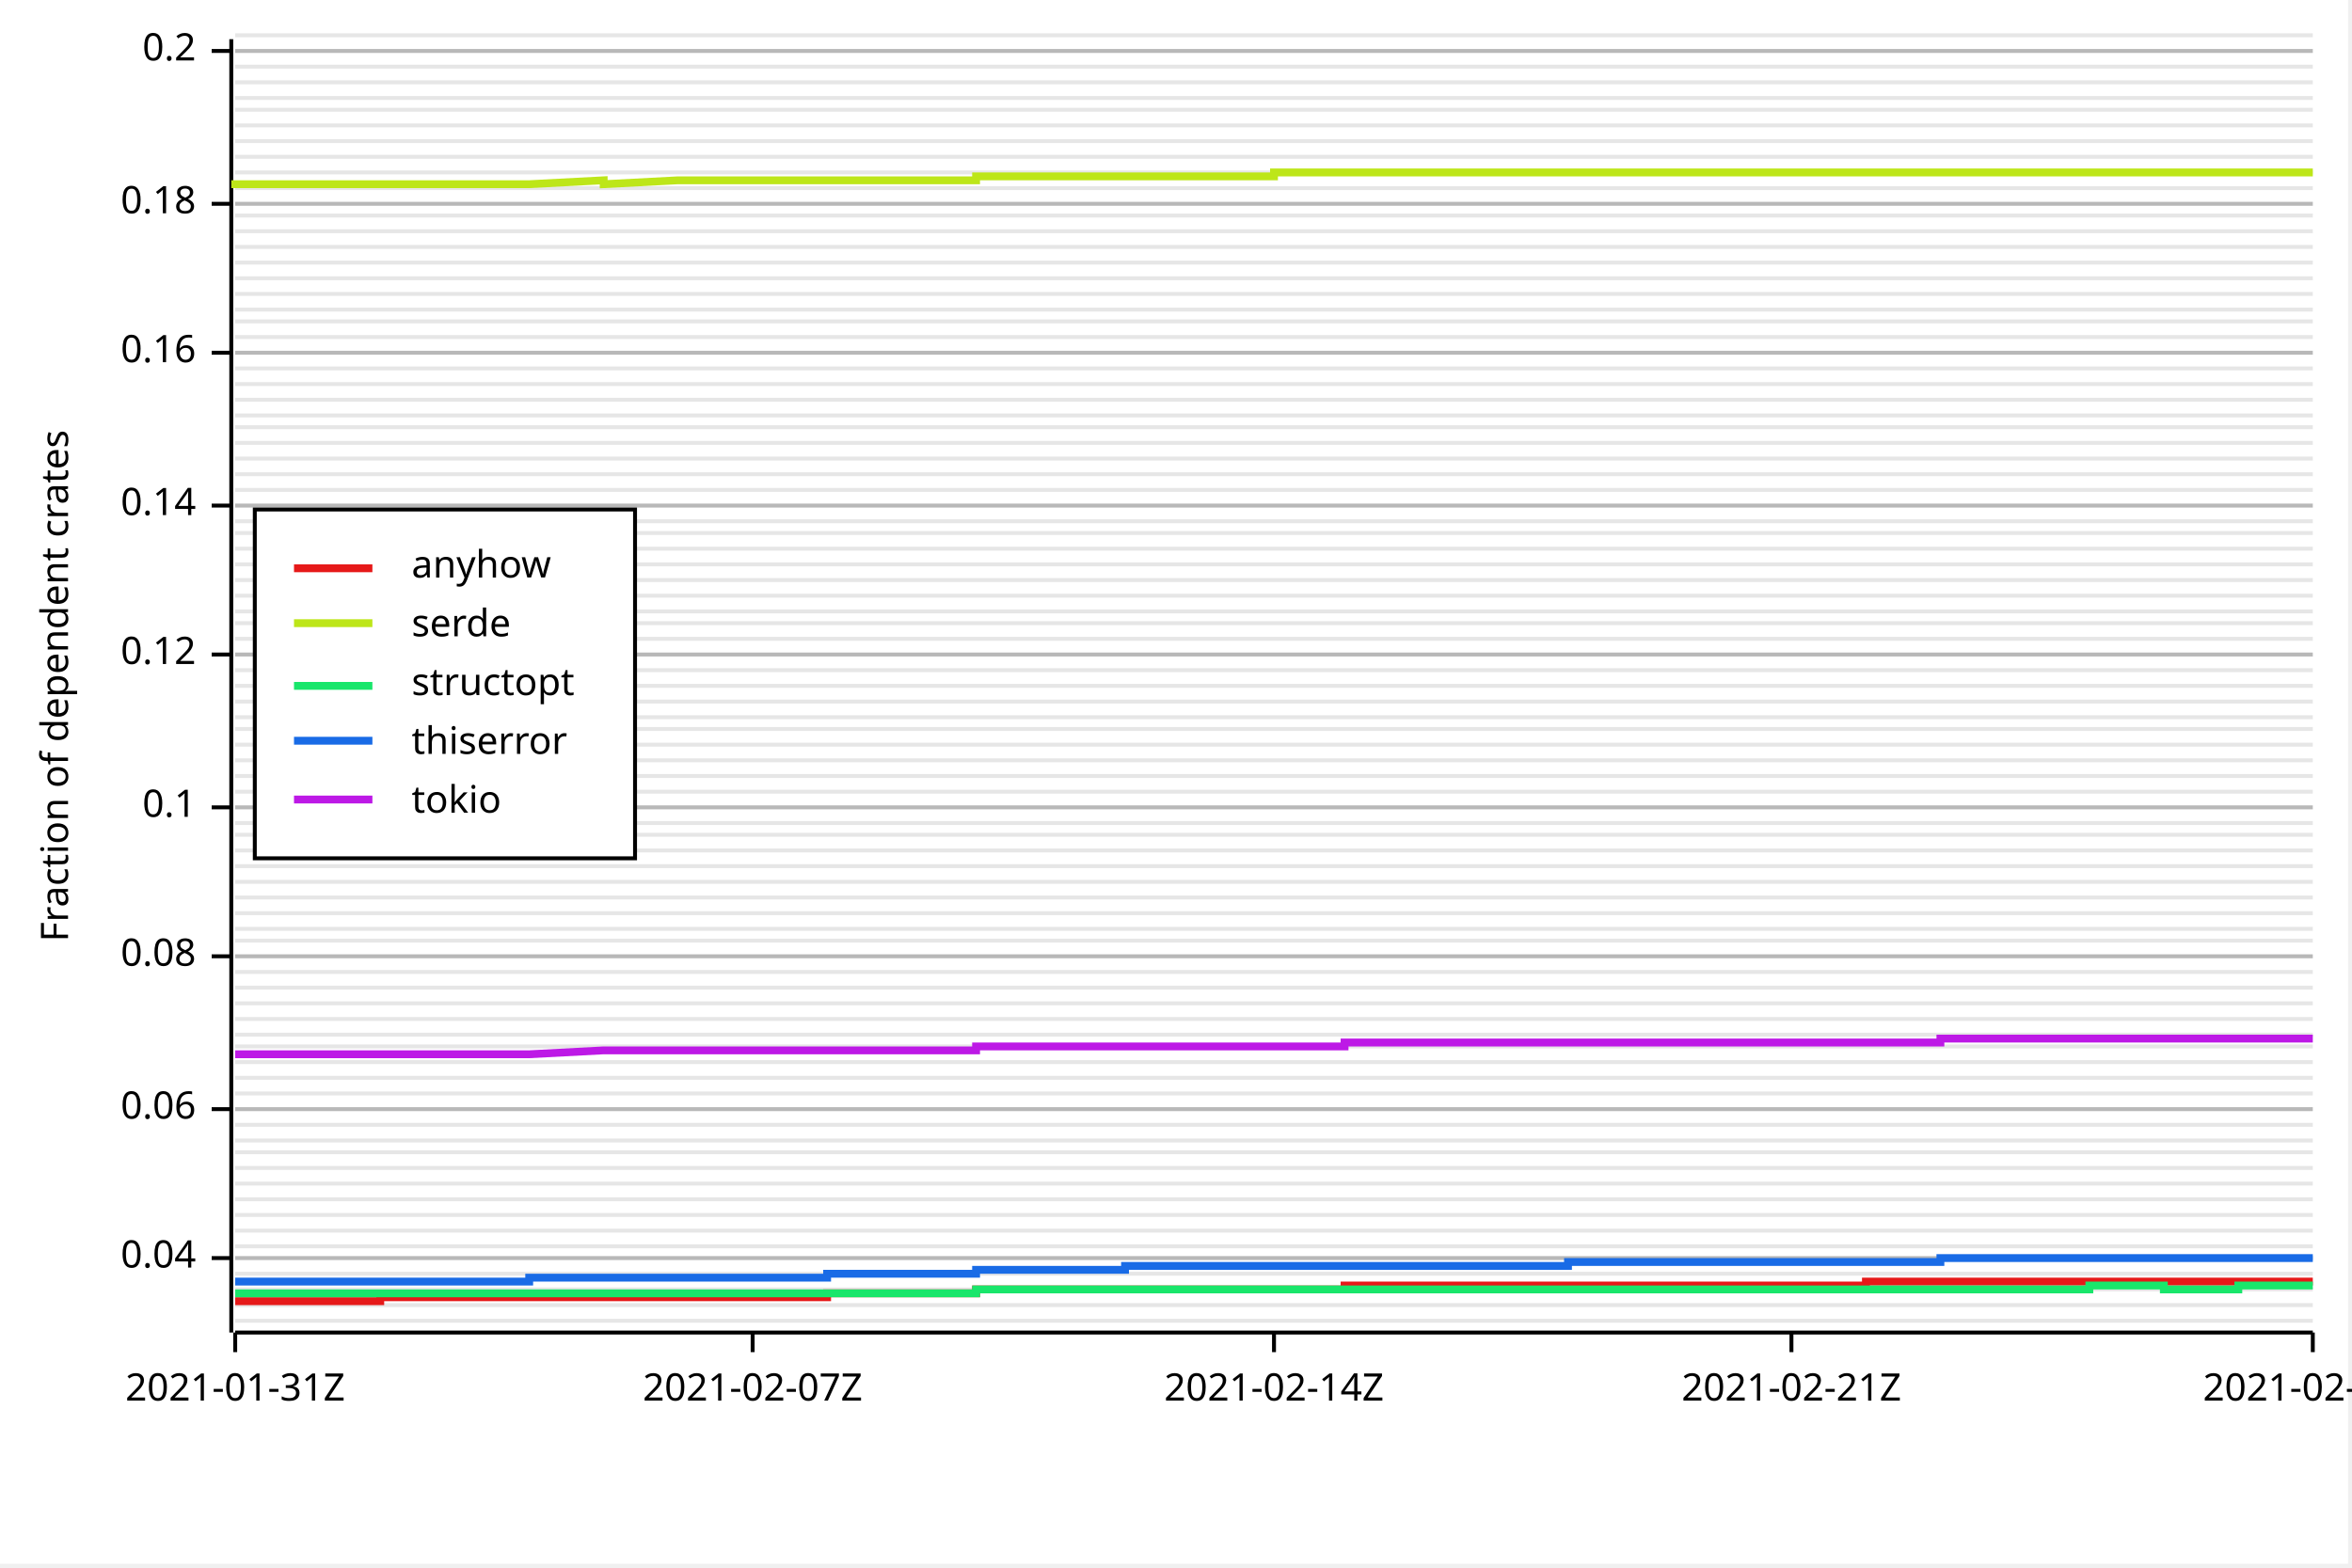
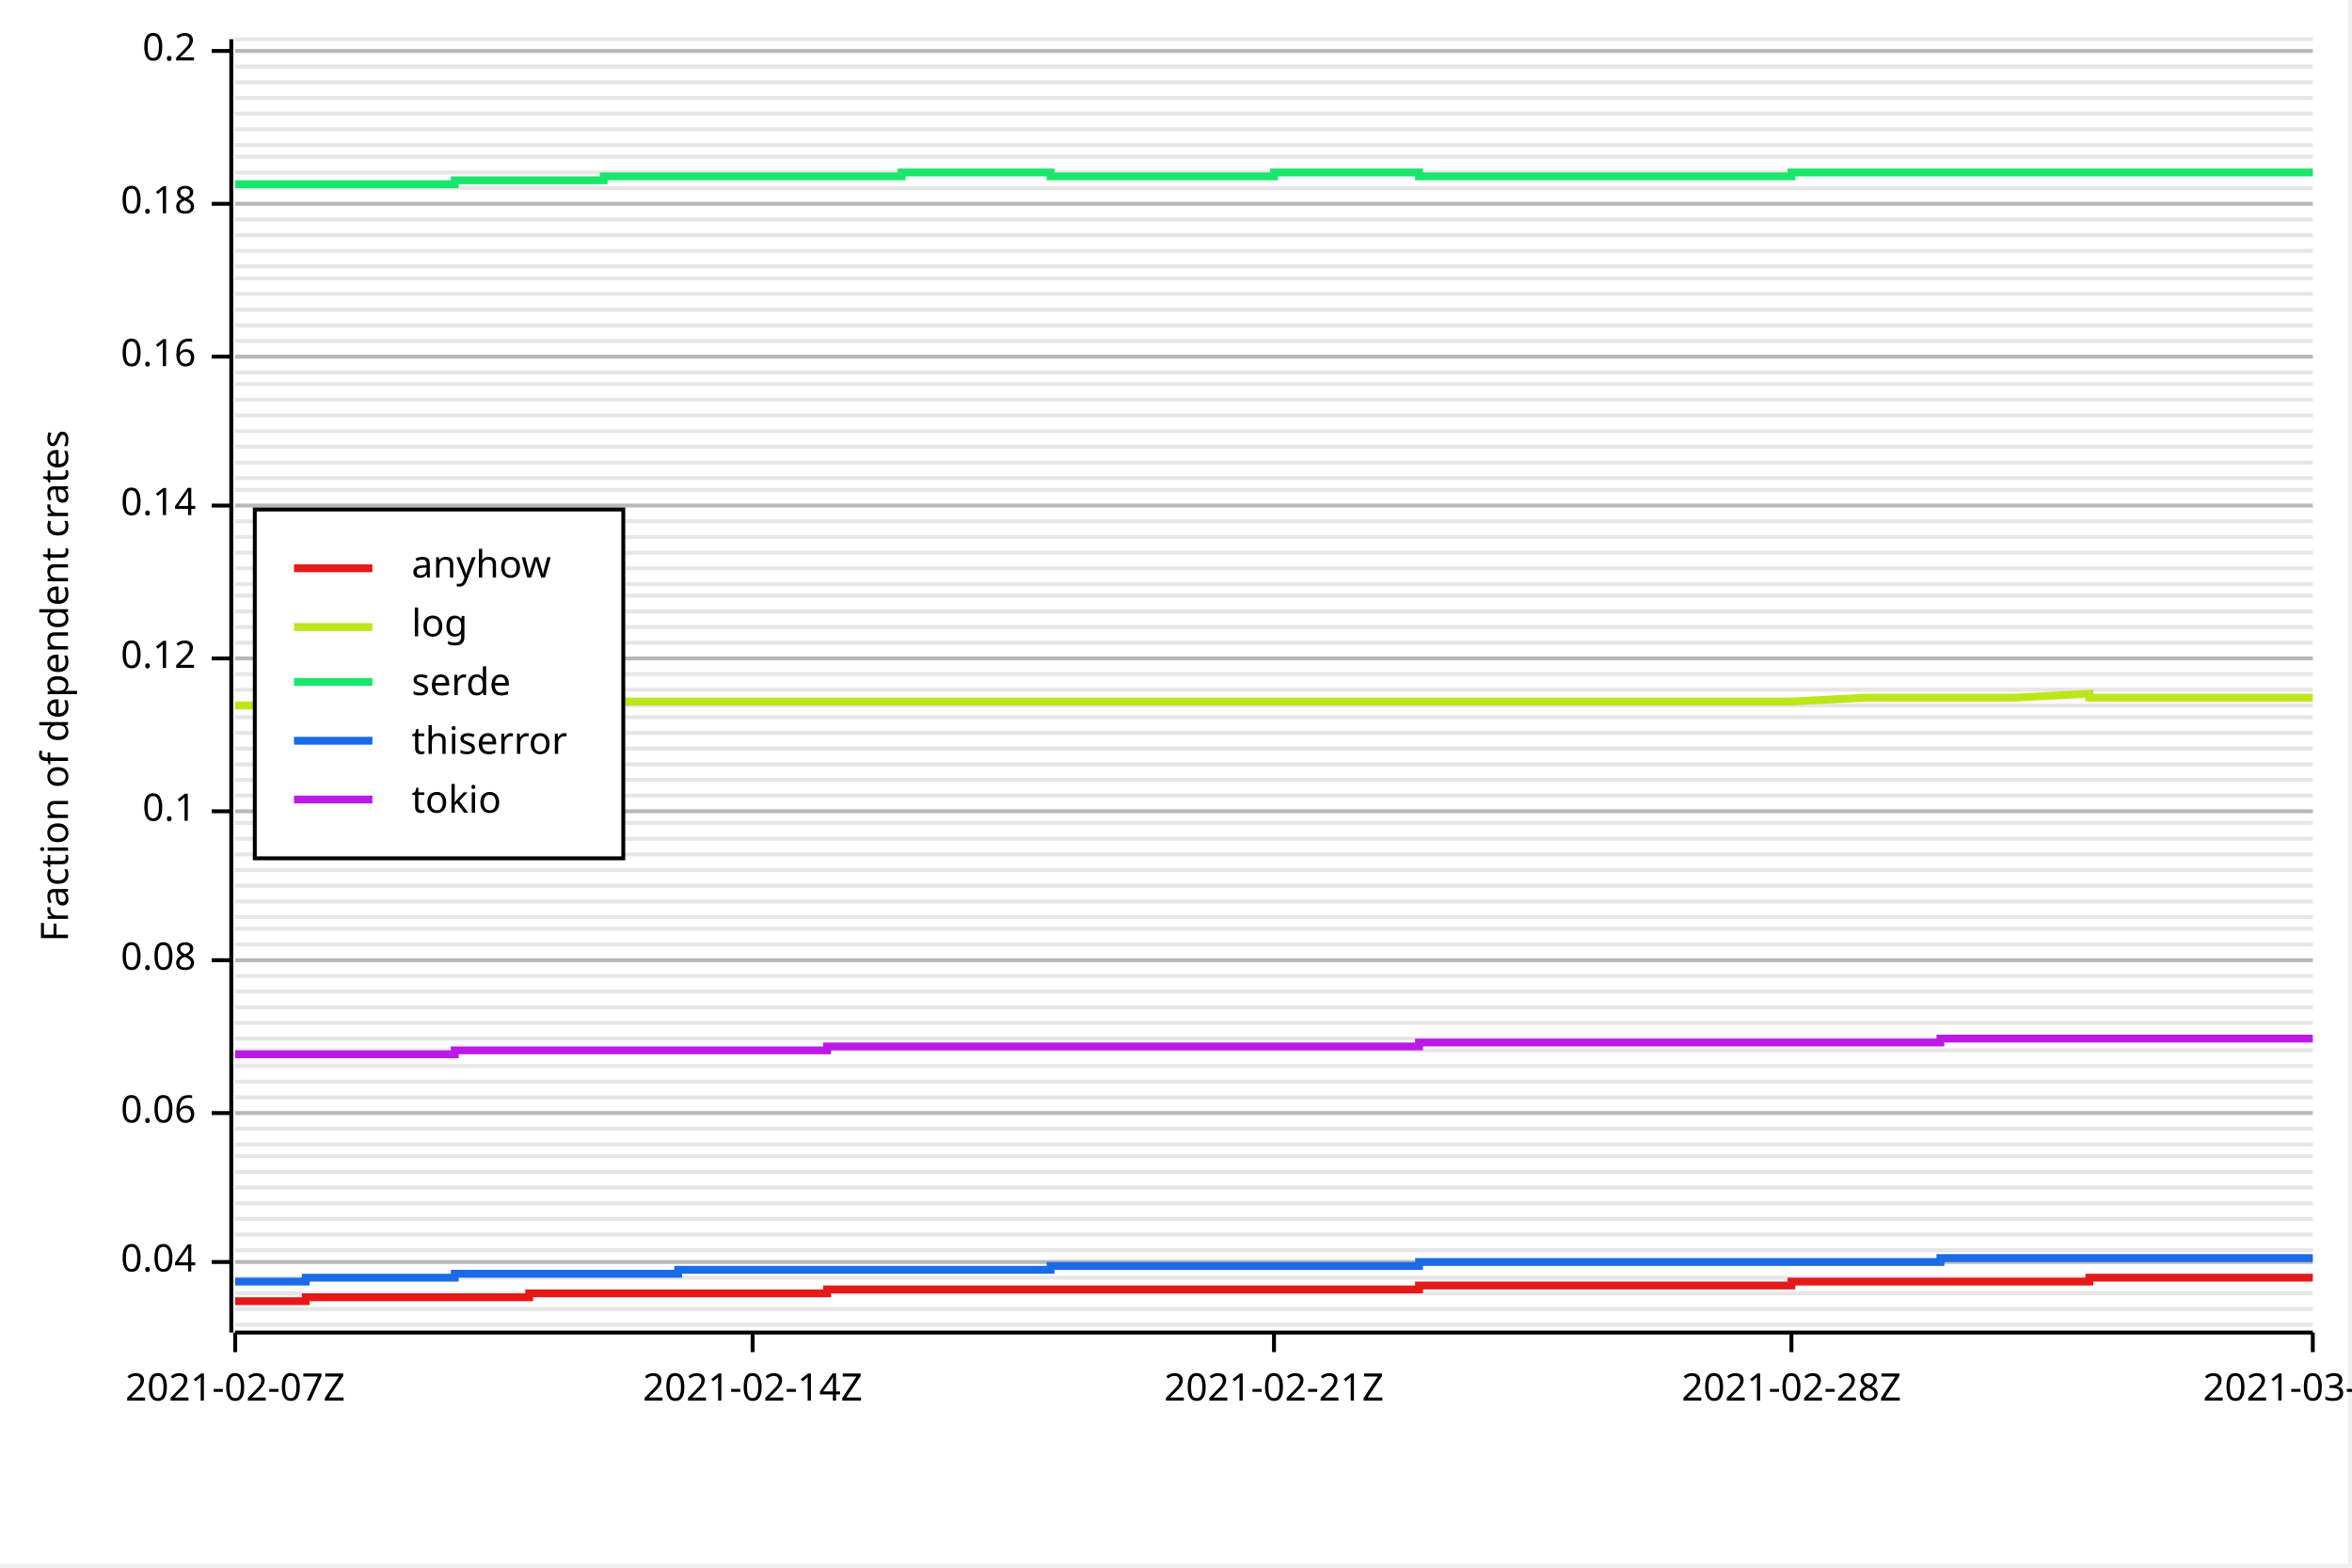
<svg xmlns="http://www.w3.org/2000/svg" width="600" height="400" viewBox="0 0 600 400">
  <rect x="0" y="0" width="599" height="399" opacity="1" fill="#FFFFFF" stroke="none" />
-   <line opacity="0.1" stroke="#000000" stroke-width="1" x1="60" y1="337" x2="590" y2="337" />
-   <line opacity="0.1" stroke="#000000" stroke-width="1" x1="60" y1="333" x2="590" y2="333" />
-   <line opacity="0.1" stroke="#000000" stroke-width="1" x1="60" y1="329" x2="590" y2="329" />
-   <line opacity="0.1" stroke="#000000" stroke-width="1" x1="60" y1="325" x2="590" y2="325" />
-   <line opacity="0.1" stroke="#000000" stroke-width="1" x1="60" y1="321" x2="590" y2="321" />
-   <line opacity="0.1" stroke="#000000" stroke-width="1" x1="60" y1="318" x2="590" y2="318" />
-   <line opacity="0.1" stroke="#000000" stroke-width="1" x1="60" y1="314" x2="590" y2="314" />
-   <line opacity="0.1" stroke="#000000" stroke-width="1" x1="60" y1="310" x2="590" y2="310" />
-   <line opacity="0.1" stroke="#000000" stroke-width="1" x1="60" y1="306" x2="590" y2="306" />
-   <line opacity="0.1" stroke="#000000" stroke-width="1" x1="60" y1="302" x2="590" y2="302" />
-   <line opacity="0.1" stroke="#000000" stroke-width="1" x1="60" y1="298" x2="590" y2="298" />
-   <line opacity="0.1" stroke="#000000" stroke-width="1" x1="60" y1="294" x2="590" y2="294" />
-   <line opacity="0.1" stroke="#000000" stroke-width="1" x1="60" y1="291" x2="590" y2="291" />
-   <line opacity="0.1" stroke="#000000" stroke-width="1" x1="60" y1="287" x2="590" y2="287" />
-   <line opacity="0.1" stroke="#000000" stroke-width="1" x1="60" y1="283" x2="590" y2="283" />
-   <line opacity="0.1" stroke="#000000" stroke-width="1" x1="60" y1="279" x2="590" y2="279" />
-   <line opacity="0.1" stroke="#000000" stroke-width="1" x1="60" y1="275" x2="590" y2="275" />
-   <line opacity="0.1" stroke="#000000" stroke-width="1" x1="60" y1="271" x2="590" y2="271" />
-   <line opacity="0.1" stroke="#000000" stroke-width="1" x1="60" y1="267" x2="590" y2="267" />
-   <line opacity="0.1" stroke="#000000" stroke-width="1" x1="60" y1="264" x2="590" y2="264" />
-   <line opacity="0.1" stroke="#000000" stroke-width="1" x1="60" y1="260" x2="590" y2="260" />
-   <line opacity="0.1" stroke="#000000" stroke-width="1" x1="60" y1="256" x2="590" y2="256" />
-   <line opacity="0.1" stroke="#000000" stroke-width="1" x1="60" y1="252" x2="590" y2="252" />
-   <line opacity="0.1" stroke="#000000" stroke-width="1" x1="60" y1="248" x2="590" y2="248" />
-   <line opacity="0.1" stroke="#000000" stroke-width="1" x1="60" y1="244" x2="590" y2="244" />
-   <line opacity="0.1" stroke="#000000" stroke-width="1" x1="60" y1="240" x2="590" y2="240" />
+   <line opacity="0.1" stroke="#000000" stroke-width="1" x1="60" y1="338" x2="590" y2="338" />
+   <line opacity="0.1" stroke="#000000" stroke-width="1" x1="60" y1="334" x2="590" y2="334" />
+   <line opacity="0.1" stroke="#000000" stroke-width="1" x1="60" y1="330" x2="590" y2="330" />
+   <line opacity="0.1" stroke="#000000" stroke-width="1" x1="60" y1="326" x2="590" y2="326" />
+   <line opacity="0.1" stroke="#000000" stroke-width="1" x1="60" y1="322" x2="590" y2="322" />
+   <line opacity="0.1" stroke="#000000" stroke-width="1" x1="60" y1="319" x2="590" y2="319" />
+   <line opacity="0.1" stroke="#000000" stroke-width="1" x1="60" y1="315" x2="590" y2="315" />
+   <line opacity="0.1" stroke="#000000" stroke-width="1" x1="60" y1="311" x2="590" y2="311" />
+   <line opacity="0.1" stroke="#000000" stroke-width="1" x1="60" y1="307" x2="590" y2="307" />
+   <line opacity="0.1" stroke="#000000" stroke-width="1" x1="60" y1="303" x2="590" y2="303" />
+   <line opacity="0.1" stroke="#000000" stroke-width="1" x1="60" y1="299" x2="590" y2="299" />
+   <line opacity="0.1" stroke="#000000" stroke-width="1" x1="60" y1="295" x2="590" y2="295" />
+   <line opacity="0.1" stroke="#000000" stroke-width="1" x1="60" y1="292" x2="590" y2="292" />
+   <line opacity="0.1" stroke="#000000" stroke-width="1" x1="60" y1="288" x2="590" y2="288" />
+   <line opacity="0.1" stroke="#000000" stroke-width="1" x1="60" y1="284" x2="590" y2="284" />
+   <line opacity="0.1" stroke="#000000" stroke-width="1" x1="60" y1="280" x2="590" y2="280" />
+   <line opacity="0.1" stroke="#000000" stroke-width="1" x1="60" y1="276" x2="590" y2="276" />
+   <line opacity="0.1" stroke="#000000" stroke-width="1" x1="60" y1="272" x2="590" y2="272" />
+   <line opacity="0.1" stroke="#000000" stroke-width="1" x1="60" y1="268" x2="590" y2="268" />
+   <line opacity="0.1" stroke="#000000" stroke-width="1" x1="60" y1="265" x2="590" y2="265" />
+   <line opacity="0.1" stroke="#000000" stroke-width="1" x1="60" y1="261" x2="590" y2="261" />
+   <line opacity="0.1" stroke="#000000" stroke-width="1" x1="60" y1="257" x2="590" y2="257" />
+   <line opacity="0.1" stroke="#000000" stroke-width="1" x1="60" y1="253" x2="590" y2="253" />
+   <line opacity="0.1" stroke="#000000" stroke-width="1" x1="60" y1="249" x2="590" y2="249" />
+   <line opacity="0.1" stroke="#000000" stroke-width="1" x1="60" y1="245" x2="590" y2="245" />
+   <line opacity="0.1" stroke="#000000" stroke-width="1" x1="60" y1="241" x2="590" y2="241" />
  <line opacity="0.1" stroke="#000000" stroke-width="1" x1="60" y1="237" x2="590" y2="237" />
-   <line opacity="0.1" stroke="#000000" stroke-width="1" x1="60" y1="233" x2="590" y2="233" />
-   <line opacity="0.1" stroke="#000000" stroke-width="1" x1="60" y1="229" x2="590" y2="229" />
-   <line opacity="0.1" stroke="#000000" stroke-width="1" x1="60" y1="225" x2="590" y2="225" />
-   <line opacity="0.1" stroke="#000000" stroke-width="1" x1="60" y1="221" x2="590" y2="221" />
-   <line opacity="0.1" stroke="#000000" stroke-width="1" x1="60" y1="217" x2="590" y2="217" />
-   <line opacity="0.1" stroke="#000000" stroke-width="1" x1="60" y1="213" x2="590" y2="213" />
+   <line opacity="0.1" stroke="#000000" stroke-width="1" x1="60" y1="234" x2="590" y2="234" />
+   <line opacity="0.1" stroke="#000000" stroke-width="1" x1="60" y1="230" x2="590" y2="230" />
+   <line opacity="0.1" stroke="#000000" stroke-width="1" x1="60" y1="226" x2="590" y2="226" />
+   <line opacity="0.1" stroke="#000000" stroke-width="1" x1="60" y1="222" x2="590" y2="222" />
+   <line opacity="0.1" stroke="#000000" stroke-width="1" x1="60" y1="218" x2="590" y2="218" />
+   <line opacity="0.1" stroke="#000000" stroke-width="1" x1="60" y1="214" x2="590" y2="214" />
  <line opacity="0.1" stroke="#000000" stroke-width="1" x1="60" y1="210" x2="590" y2="210" />
-   <line opacity="0.1" stroke="#000000" stroke-width="1" x1="60" y1="206" x2="590" y2="206" />
-   <line opacity="0.1" stroke="#000000" stroke-width="1" x1="60" y1="202" x2="590" y2="202" />
-   <line opacity="0.1" stroke="#000000" stroke-width="1" x1="60" y1="198" x2="590" y2="198" />
-   <line opacity="0.1" stroke="#000000" stroke-width="1" x1="60" y1="194" x2="590" y2="194" />
-   <line opacity="0.1" stroke="#000000" stroke-width="1" x1="60" y1="190" x2="590" y2="190" />
-   <line opacity="0.1" stroke="#000000" stroke-width="1" x1="60" y1="186" x2="590" y2="186" />
+   <line opacity="0.1" stroke="#000000" stroke-width="1" x1="60" y1="207" x2="590" y2="207" />
+   <line opacity="0.1" stroke="#000000" stroke-width="1" x1="60" y1="203" x2="590" y2="203" />
+   <line opacity="0.1" stroke="#000000" stroke-width="1" x1="60" y1="199" x2="590" y2="199" />
+   <line opacity="0.1" stroke="#000000" stroke-width="1" x1="60" y1="195" x2="590" y2="195" />
+   <line opacity="0.1" stroke="#000000" stroke-width="1" x1="60" y1="191" x2="590" y2="191" />
+   <line opacity="0.1" stroke="#000000" stroke-width="1" x1="60" y1="187" x2="590" y2="187" />
  <line opacity="0.1" stroke="#000000" stroke-width="1" x1="60" y1="183" x2="590" y2="183" />
-   <line opacity="0.1" stroke="#000000" stroke-width="1" x1="60" y1="179" x2="590" y2="179" />
-   <line opacity="0.1" stroke="#000000" stroke-width="1" x1="60" y1="175" x2="590" y2="175" />
-   <line opacity="0.1" stroke="#000000" stroke-width="1" x1="60" y1="171" x2="590" y2="171" />
-   <line opacity="0.1" stroke="#000000" stroke-width="1" x1="60" y1="167" x2="590" y2="167" />
-   <line opacity="0.1" stroke="#000000" stroke-width="1" x1="60" y1="163" x2="590" y2="163" />
-   <line opacity="0.1" stroke="#000000" stroke-width="1" x1="60" y1="159" x2="590" y2="159" />
+   <line opacity="0.1" stroke="#000000" stroke-width="1" x1="60" y1="180" x2="590" y2="180" />
+   <line opacity="0.1" stroke="#000000" stroke-width="1" x1="60" y1="176" x2="590" y2="176" />
+   <line opacity="0.1" stroke="#000000" stroke-width="1" x1="60" y1="172" x2="590" y2="172" />
+   <line opacity="0.1" stroke="#000000" stroke-width="1" x1="60" y1="168" x2="590" y2="168" />
+   <line opacity="0.1" stroke="#000000" stroke-width="1" x1="60" y1="164" x2="590" y2="164" />
+   <line opacity="0.1" stroke="#000000" stroke-width="1" x1="60" y1="160" x2="590" y2="160" />
  <line opacity="0.1" stroke="#000000" stroke-width="1" x1="60" y1="156" x2="590" y2="156" />
  <line opacity="0.1" stroke="#000000" stroke-width="1" x1="60" y1="152" x2="590" y2="152" />
-   <line opacity="0.1" stroke="#000000" stroke-width="1" x1="60" y1="148" x2="590" y2="148" />
-   <line opacity="0.1" stroke="#000000" stroke-width="1" x1="60" y1="144" x2="590" y2="144" />
-   <line opacity="0.1" stroke="#000000" stroke-width="1" x1="60" y1="140" x2="590" y2="140" />
-   <line opacity="0.1" stroke="#000000" stroke-width="1" x1="60" y1="136" x2="590" y2="136" />
+   <line opacity="0.1" stroke="#000000" stroke-width="1" x1="60" y1="149" x2="590" y2="149" />
+   <line opacity="0.1" stroke="#000000" stroke-width="1" x1="60" y1="145" x2="590" y2="145" />
+   <line opacity="0.1" stroke="#000000" stroke-width="1" x1="60" y1="141" x2="590" y2="141" />
+   <line opacity="0.1" stroke="#000000" stroke-width="1" x1="60" y1="137" x2="590" y2="137" />
  <line opacity="0.1" stroke="#000000" stroke-width="1" x1="60" y1="133" x2="590" y2="133" />
  <line opacity="0.1" stroke="#000000" stroke-width="1" x1="60" y1="129" x2="590" y2="129" />
  <line opacity="0.1" stroke="#000000" stroke-width="1" x1="60" y1="125" x2="590" y2="125" />
-   <line opacity="0.1" stroke="#000000" stroke-width="1" x1="60" y1="121" x2="590" y2="121" />
-   <line opacity="0.1" stroke="#000000" stroke-width="1" x1="60" y1="117" x2="590" y2="117" />
-   <line opacity="0.1" stroke="#000000" stroke-width="1" x1="60" y1="113" x2="590" y2="113" />
-   <line opacity="0.1" stroke="#000000" stroke-width="1" x1="60" y1="109" x2="590" y2="109" />
+   <line opacity="0.1" stroke="#000000" stroke-width="1" x1="60" y1="122" x2="590" y2="122" />
+   <line opacity="0.1" stroke="#000000" stroke-width="1" x1="60" y1="118" x2="590" y2="118" />
+   <line opacity="0.1" stroke="#000000" stroke-width="1" x1="60" y1="114" x2="590" y2="114" />
+   <line opacity="0.1" stroke="#000000" stroke-width="1" x1="60" y1="110" x2="590" y2="110" />
  <line opacity="0.1" stroke="#000000" stroke-width="1" x1="60" y1="106" x2="590" y2="106" />
  <line opacity="0.1" stroke="#000000" stroke-width="1" x1="60" y1="102" x2="590" y2="102" />
  <line opacity="0.1" stroke="#000000" stroke-width="1" x1="60" y1="98" x2="590" y2="98" />
-   <line opacity="0.1" stroke="#000000" stroke-width="1" x1="60" y1="94" x2="590" y2="94" />
-   <line opacity="0.1" stroke="#000000" stroke-width="1" x1="60" y1="90" x2="590" y2="90" />
-   <line opacity="0.1" stroke="#000000" stroke-width="1" x1="60" y1="86" x2="590" y2="86" />
-   <line opacity="0.1" stroke="#000000" stroke-width="1" x1="60" y1="82" x2="590" y2="82" />
+   <line opacity="0.1" stroke="#000000" stroke-width="1" x1="60" y1="95" x2="590" y2="95" />
+   <line opacity="0.1" stroke="#000000" stroke-width="1" x1="60" y1="91" x2="590" y2="91" />
+   <line opacity="0.1" stroke="#000000" stroke-width="1" x1="60" y1="87" x2="590" y2="87" />
+   <line opacity="0.1" stroke="#000000" stroke-width="1" x1="60" y1="83" x2="590" y2="83" />
  <line opacity="0.1" stroke="#000000" stroke-width="1" x1="60" y1="79" x2="590" y2="79" />
  <line opacity="0.1" stroke="#000000" stroke-width="1" x1="60" y1="75" x2="590" y2="75" />
  <line opacity="0.1" stroke="#000000" stroke-width="1" x1="60" y1="71" x2="590" y2="71" />
-   <line opacity="0.1" stroke="#000000" stroke-width="1" x1="60" y1="67" x2="590" y2="67" />
-   <line opacity="0.1" stroke="#000000" stroke-width="1" x1="60" y1="63" x2="590" y2="63" />
-   <line opacity="0.1" stroke="#000000" stroke-width="1" x1="60" y1="59" x2="590" y2="59" />
-   <line opacity="0.1" stroke="#000000" stroke-width="1" x1="60" y1="55" x2="590" y2="55" />
+   <line opacity="0.1" stroke="#000000" stroke-width="1" x1="60" y1="68" x2="590" y2="68" />
+   <line opacity="0.1" stroke="#000000" stroke-width="1" x1="60" y1="64" x2="590" y2="64" />
+   <line opacity="0.1" stroke="#000000" stroke-width="1" x1="60" y1="60" x2="590" y2="60" />
+   <line opacity="0.1" stroke="#000000" stroke-width="1" x1="60" y1="56" x2="590" y2="56" />
  <line opacity="0.1" stroke="#000000" stroke-width="1" x1="60" y1="52" x2="590" y2="52" />
  <line opacity="0.1" stroke="#000000" stroke-width="1" x1="60" y1="48" x2="590" y2="48" />
  <line opacity="0.1" stroke="#000000" stroke-width="1" x1="60" y1="44" x2="590" y2="44" />
  <line opacity="0.1" stroke="#000000" stroke-width="1" x1="60" y1="40" x2="590" y2="40" />
-   <line opacity="0.1" stroke="#000000" stroke-width="1" x1="60" y1="36" x2="590" y2="36" />
-   <line opacity="0.1" stroke="#000000" stroke-width="1" x1="60" y1="32" x2="590" y2="32" />
-   <line opacity="0.1" stroke="#000000" stroke-width="1" x1="60" y1="28" x2="590" y2="28" />
+   <line opacity="0.1" stroke="#000000" stroke-width="1" x1="60" y1="37" x2="590" y2="37" />
+   <line opacity="0.1" stroke="#000000" stroke-width="1" x1="60" y1="33" x2="590" y2="33" />
+   <line opacity="0.1" stroke="#000000" stroke-width="1" x1="60" y1="29" x2="590" y2="29" />
  <line opacity="0.1" stroke="#000000" stroke-width="1" x1="60" y1="25" x2="590" y2="25" />
  <line opacity="0.1" stroke="#000000" stroke-width="1" x1="60" y1="21" x2="590" y2="21" />
  <line opacity="0.1" stroke="#000000" stroke-width="1" x1="60" y1="17" x2="590" y2="17" />
  <line opacity="0.1" stroke="#000000" stroke-width="1" x1="60" y1="13" x2="590" y2="13" />
-   <line opacity="0.1" stroke="#000000" stroke-width="1" x1="60" y1="9" x2="590" y2="9" />
+   <line opacity="0.1" stroke="#000000" stroke-width="1" x1="60" y1="10" x2="590" y2="10" />
  <text x="10" y="175" dy="0.76em" text-anchor="middle" font-family="sans-serif" font-size="9.677" opacity="1" fill="#000000" transform="rotate(270, 10, 175)">
Fraction of dependent crates
</text>
-   <line opacity="0.2" stroke="#000000" stroke-width="1" x1="60" y1="321" x2="590" y2="321" />
-   <line opacity="0.2" stroke="#000000" stroke-width="1" x1="60" y1="283" x2="590" y2="283" />
-   <line opacity="0.2" stroke="#000000" stroke-width="1" x1="60" y1="244" x2="590" y2="244" />
-   <line opacity="0.2" stroke="#000000" stroke-width="1" x1="60" y1="206" x2="590" y2="206" />
-   <line opacity="0.2" stroke="#000000" stroke-width="1" x1="60" y1="167" x2="590" y2="167" />
+   <line opacity="0.2" stroke="#000000" stroke-width="1" x1="60" y1="322" x2="590" y2="322" />
+   <line opacity="0.2" stroke="#000000" stroke-width="1" x1="60" y1="284" x2="590" y2="284" />
+   <line opacity="0.2" stroke="#000000" stroke-width="1" x1="60" y1="245" x2="590" y2="245" />
+   <line opacity="0.2" stroke="#000000" stroke-width="1" x1="60" y1="207" x2="590" y2="207" />
+   <line opacity="0.2" stroke="#000000" stroke-width="1" x1="60" y1="168" x2="590" y2="168" />
  <line opacity="0.2" stroke="#000000" stroke-width="1" x1="60" y1="129" x2="590" y2="129" />
-   <line opacity="0.2" stroke="#000000" stroke-width="1" x1="60" y1="90" x2="590" y2="90" />
+   <line opacity="0.2" stroke="#000000" stroke-width="1" x1="60" y1="91" x2="590" y2="91" />
  <line opacity="0.2" stroke="#000000" stroke-width="1" x1="60" y1="52" x2="590" y2="52" />
  <line opacity="0.2" stroke="#000000" stroke-width="1" x1="60" y1="13" x2="590" y2="13" />
  <polyline fill="none" opacity="1" stroke="#000000" stroke-width="1" points="59,10 59,340 " />
-   <text x="50" y="321" dy="0.5ex" text-anchor="end" font-family="sans-serif" font-size="9.677" opacity="1" fill="#000000">
+   <text x="50" y="322" dy="0.5ex" text-anchor="end" font-family="sans-serif" font-size="9.677" opacity="1" fill="#000000">
0.04
</text>
-   <polyline fill="none" opacity="1" stroke="#000000" stroke-width="1" points="54,321 59,321 " />
-   <text x="50" y="283" dy="0.5ex" text-anchor="end" font-family="sans-serif" font-size="9.677" opacity="1" fill="#000000">
+   <polyline fill="none" opacity="1" stroke="#000000" stroke-width="1" points="54,322 59,322 " />
+   <text x="50" y="284" dy="0.5ex" text-anchor="end" font-family="sans-serif" font-size="9.677" opacity="1" fill="#000000">
0.06
</text>
-   <polyline fill="none" opacity="1" stroke="#000000" stroke-width="1" points="54,283 59,283 " />
-   <text x="50" y="244" dy="0.5ex" text-anchor="end" font-family="sans-serif" font-size="9.677" opacity="1" fill="#000000">
+   <polyline fill="none" opacity="1" stroke="#000000" stroke-width="1" points="54,284 59,284 " />
+   <text x="50" y="245" dy="0.5ex" text-anchor="end" font-family="sans-serif" font-size="9.677" opacity="1" fill="#000000">
0.08
</text>
-   <polyline fill="none" opacity="1" stroke="#000000" stroke-width="1" points="54,244 59,244 " />
-   <text x="50" y="206" dy="0.5ex" text-anchor="end" font-family="sans-serif" font-size="9.677" opacity="1" fill="#000000">
+   <polyline fill="none" opacity="1" stroke="#000000" stroke-width="1" points="54,245 59,245 " />
+   <text x="50" y="207" dy="0.5ex" text-anchor="end" font-family="sans-serif" font-size="9.677" opacity="1" fill="#000000">
0.1
</text>
-   <polyline fill="none" opacity="1" stroke="#000000" stroke-width="1" points="54,206 59,206 " />
-   <text x="50" y="167" dy="0.5ex" text-anchor="end" font-family="sans-serif" font-size="9.677" opacity="1" fill="#000000">
+   <polyline fill="none" opacity="1" stroke="#000000" stroke-width="1" points="54,207 59,207 " />
+   <text x="50" y="168" dy="0.5ex" text-anchor="end" font-family="sans-serif" font-size="9.677" opacity="1" fill="#000000">
0.12
</text>
-   <polyline fill="none" opacity="1" stroke="#000000" stroke-width="1" points="54,167 59,167 " />
+   <polyline fill="none" opacity="1" stroke="#000000" stroke-width="1" points="54,168 59,168 " />
  <text x="50" y="129" dy="0.5ex" text-anchor="end" font-family="sans-serif" font-size="9.677" opacity="1" fill="#000000">
0.14
</text>
  <polyline fill="none" opacity="1" stroke="#000000" stroke-width="1" points="54,129 59,129 " />
-   <text x="50" y="90" dy="0.5ex" text-anchor="end" font-family="sans-serif" font-size="9.677" opacity="1" fill="#000000">
+   <text x="50" y="91" dy="0.5ex" text-anchor="end" font-family="sans-serif" font-size="9.677" opacity="1" fill="#000000">
0.16
</text>
-   <polyline fill="none" opacity="1" stroke="#000000" stroke-width="1" points="54,90 59,90 " />
+   <polyline fill="none" opacity="1" stroke="#000000" stroke-width="1" points="54,91 59,91 " />
  <text x="50" y="52" dy="0.5ex" text-anchor="end" font-family="sans-serif" font-size="9.677" opacity="1" fill="#000000">
0.18
</text>
  <polyline fill="none" opacity="1" stroke="#000000" stroke-width="1" points="54,52 59,52 " />
  <text x="50" y="13" dy="0.5ex" text-anchor="end" font-family="sans-serif" font-size="9.677" opacity="1" fill="#000000">
0.2
</text>
  <polyline fill="none" opacity="1" stroke="#000000" stroke-width="1" points="54,13 59,13 " />
  <polyline fill="none" opacity="1" stroke="#000000" stroke-width="1" points="60,340 590,340 " />
  <text x="60" y="350" dy="0.76em" text-anchor="middle" font-family="sans-serif" font-size="9.677" opacity="1" fill="#000000">
- 2021-01-31Z
+ 2021-02-07Z
</text>
  <polyline fill="none" opacity="1" stroke="#000000" stroke-width="1" points="60,340 60,345 " />
  <text x="192" y="350" dy="0.76em" text-anchor="middle" font-family="sans-serif" font-size="9.677" opacity="1" fill="#000000">
- 2021-02-07Z
+ 2021-02-14Z
</text>
  <polyline fill="none" opacity="1" stroke="#000000" stroke-width="1" points="192,340 192,345 " />
  <text x="325" y="350" dy="0.76em" text-anchor="middle" font-family="sans-serif" font-size="9.677" opacity="1" fill="#000000">
- 2021-02-14Z
+ 2021-02-21Z
</text>
  <polyline fill="none" opacity="1" stroke="#000000" stroke-width="1" points="325,340 325,345 " />
  <text x="457" y="350" dy="0.76em" text-anchor="middle" font-family="sans-serif" font-size="9.677" opacity="1" fill="#000000">
- 2021-02-21Z
+ 2021-02-28Z
</text>
  <polyline fill="none" opacity="1" stroke="#000000" stroke-width="1" points="457,340 457,345 " />
  <text x="590" y="350" dy="0.76em" text-anchor="middle" font-family="sans-serif" font-size="9.677" opacity="1" fill="#000000">
- 2021-02-28Z
+ 2021-03-07Z
</text>
  <polyline fill="none" opacity="1" stroke="#000000" stroke-width="1" points="590,340 590,345 " />
-   <polyline fill="none" opacity="1" stroke="#E61919" stroke-width="2" points="60,332 60,332 78,332 78,332 97,332 97,331 116,331 116,331 135,331 135,331 154,331 154,331 173,331 173,331 192,331 192,331 211,331 211,330 230,330 230,330 249,330 249,329 268,329 268,329 287,329 287,329 306,329 306,329 325,329 325,329 343,329 343,328 362,328 362,328 381,328 381,328 400,328 400,328 419,328 419,328 438,328 438,328 457,328 457,328 476,328 476,327 495,327 495,327 514,327 514,327 533,327 533,327 552,327 552,327 571,327 571,327 590,327 " />
-   <polyline fill="none" opacity="1" stroke="#BDE619" stroke-width="2" points="60,48 60,47 78,47 78,47 97,47 97,47 116,47 116,47 135,47 135,47 154,46 154,47 173,46 173,46 192,46 192,46 211,46 211,46 230,46 230,46 249,46 249,45 268,45 268,45 287,45 287,45 306,45 306,45 325,45 325,44 343,44 343,44 362,44 362,44 381,44 381,44 400,44 400,44 419,44 419,44 438,44 438,44 457,44 457,44 476,44 476,44 495,44 495,44 514,44 514,44 533,44 533,44 552,44 552,44 571,44 571,44 590,44 " />
-   <polyline fill="none" opacity="1" stroke="#19E66B" stroke-width="2" points="60,330 60,330 78,330 78,330 97,330 97,330 116,330 116,330 135,330 135,330 154,330 154,330 173,330 173,330 192,330 192,330 211,330 211,330 230,330 230,330 249,330 249,329 268,329 268,329 287,329 287,329 306,329 306,329 325,329 325,329 343,329 343,329 362,329 362,329 381,329 381,329 400,329 400,329 419,329 419,329 438,329 438,329 457,329 457,329 476,329 476,329 495,329 495,329 514,329 514,329 533,329 533,328 552,328 552,329 571,329 571,328 590,328 " />
-   <polyline fill="none" opacity="1" stroke="#196BE6" stroke-width="2" points="60,327 60,327 78,327 78,327 97,327 97,327 116,327 116,327 135,327 135,326 154,326 154,326 173,326 173,326 192,326 192,326 211,326 211,325 230,325 230,325 249,325 249,324 268,324 268,324 287,324 287,323 306,323 306,323 325,323 325,323 343,323 343,323 362,323 362,323 381,323 381,323 400,323 400,322 419,322 419,322 438,322 438,322 457,322 457,322 476,322 476,322 495,322 495,321 514,321 514,321 533,321 533,321 552,321 552,321 571,321 571,321 590,321 " />
-   <polyline fill="none" opacity="1" stroke="#BD19E6" stroke-width="2" points="60,269 60,269 78,269 78,269 97,269 97,269 116,269 116,269 135,269 135,269 154,268 154,268 173,268 173,268 192,268 192,268 211,268 211,268 230,268 230,268 249,268 249,267 268,267 268,267 287,267 287,267 306,267 306,267 325,267 325,267 343,267 343,266 362,266 362,266 381,266 381,266 400,266 400,266 419,266 419,266 438,266 438,266 457,266 457,266 476,266 476,266 495,266 495,265 514,265 514,265 533,265 533,265 552,265 552,265 571,265 571,265 590,265 " />
-   <rect x="65" y="130" width="97" height="89" opacity="1" fill="#FFFFFF" stroke="none" />
-   <rect x="65" y="130" width="97" height="89" opacity="1" fill="none" stroke="#000000" />
+   <polyline fill="none" opacity="1" stroke="#E61919" stroke-width="2" points="60,332 60,332 78,332 78,331 97,331 97,331 116,331 116,331 135,331 135,330 154,330 154,330 173,330 173,330 192,330 192,330 211,330 211,329 230,329 230,329 249,329 249,329 268,329 268,329 287,329 287,329 306,329 306,329 325,329 325,329 343,329 343,329 362,329 362,328 381,328 381,328 400,328 400,328 419,328 419,328 438,328 438,328 457,328 457,327 476,327 495,327 495,327 514,327 514,327 533,327 533,326 552,326 552,326 571,326 571,326 590,326 " />
+   <polyline fill="none" opacity="1" stroke="#BDE619" stroke-width="2" points="60,180 60,180 78,180 78,180 97,180 97,180 116,180 116,179 135,179 135,179 154,179 154,179 173,179 173,179 192,179 192,179 211,179 211,179 230,179 230,179 249,179 249,179 268,179 268,179 287,179 287,179 306,179 306,179 325,179 325,179 343,179 343,179 362,179 362,179 381,179 381,179 400,179 400,179 419,179 419,179 438,179 438,179 457,179 457,179 476,178 495,178 495,178 514,178 514,178 533,177 533,178 552,178 552,178 571,178 571,178 590,178 " />
+   <polyline fill="none" opacity="1" stroke="#19E66B" stroke-width="2" points="60,47 60,47 78,47 78,47 97,47 97,47 116,47 116,46 135,46 135,46 154,46 154,45 173,45 173,45 192,45 192,45 211,45 211,45 230,45 230,44 249,44 249,44 268,44 268,45 287,45 287,45 306,45 306,45 325,45 325,44 343,44 343,44 362,44 362,45 381,45 381,45 400,45 400,45 419,45 419,45 438,45 438,45 457,45 457,44 476,44 495,44 495,44 514,44 514,44 533,44 533,44 552,44 552,44 571,44 571,44 590,44 " />
+   <polyline fill="none" opacity="1" stroke="#196BE6" stroke-width="2" points="60,327 60,327 78,327 78,326 97,326 97,326 116,326 116,325 135,325 135,325 154,325 154,325 173,325 173,324 192,324 192,324 211,324 211,324 230,324 230,324 249,324 249,324 268,324 268,323 287,323 287,323 306,323 306,323 325,323 325,323 343,323 343,323 362,323 362,322 381,322 381,322 400,322 400,322 419,322 419,322 438,322 438,322 457,322 457,322 476,322 495,322 495,321 514,321 514,321 533,321 533,321 552,321 552,321 571,321 571,321 590,321 " />
+   <polyline fill="none" opacity="1" stroke="#BD19E6" stroke-width="2" points="60,269 60,269 78,269 78,269 97,269 97,269 116,269 116,268 135,268 135,268 154,268 154,268 173,268 173,268 192,268 192,268 211,268 211,267 230,267 230,267 249,267 249,267 268,267 268,267 287,267 287,267 306,267 306,267 325,267 325,267 343,267 343,267 362,267 362,266 381,266 381,266 400,266 400,266 419,266 419,266 438,266 438,266 457,266 457,266 476,266 495,266 495,265 514,265 514,265 533,265 533,265 552,265 552,265 571,265 571,265 590,265 " />
+   <rect x="65" y="130" width="94" height="89" opacity="1" fill="#FFFFFF" stroke="none" />
+   <rect x="65" y="130" width="94" height="89" opacity="1" fill="none" stroke="#000000" />
  <text x="105" y="140" dy="0.76em" text-anchor="start" font-family="sans-serif" font-size="9.677" opacity="1" fill="#000000">
anyhow
</text>
  <text x="105" y="155" dy="0.76em" text-anchor="start" font-family="sans-serif" font-size="9.677" opacity="1" fill="#000000">
- serde
+ log
</text>
  <text x="105" y="170" dy="0.76em" text-anchor="start" font-family="sans-serif" font-size="9.677" opacity="1" fill="#000000">
- structopt
+ serde
</text>
  <text x="105" y="185" dy="0.76em" text-anchor="start" font-family="sans-serif" font-size="9.677" opacity="1" fill="#000000">
thiserror
</text>
  <text x="105" y="200" dy="0.76em" text-anchor="start" font-family="sans-serif" font-size="9.677" opacity="1" fill="#000000">
tokio
</text>
  <polyline fill="none" opacity="1" stroke="#E61919" stroke-width="2" points="75,145 95,145 " />
-   <polyline fill="none" opacity="1" stroke="#BDE619" stroke-width="2" points="75,159 95,159 " />
-   <polyline fill="none" opacity="1" stroke="#19E66B" stroke-width="2" points="75,175 95,175 " />
+   <polyline fill="none" opacity="1" stroke="#BDE619" stroke-width="2" points="75,160 95,160 " />
+   <polyline fill="none" opacity="1" stroke="#19E66B" stroke-width="2" points="75,174 95,174 " />
  <polyline fill="none" opacity="1" stroke="#196BE6" stroke-width="2" points="75,189 95,189 " />
  <polyline fill="none" opacity="1" stroke="#BD19E6" stroke-width="2" points="75,204 95,204 " />
</svg>
